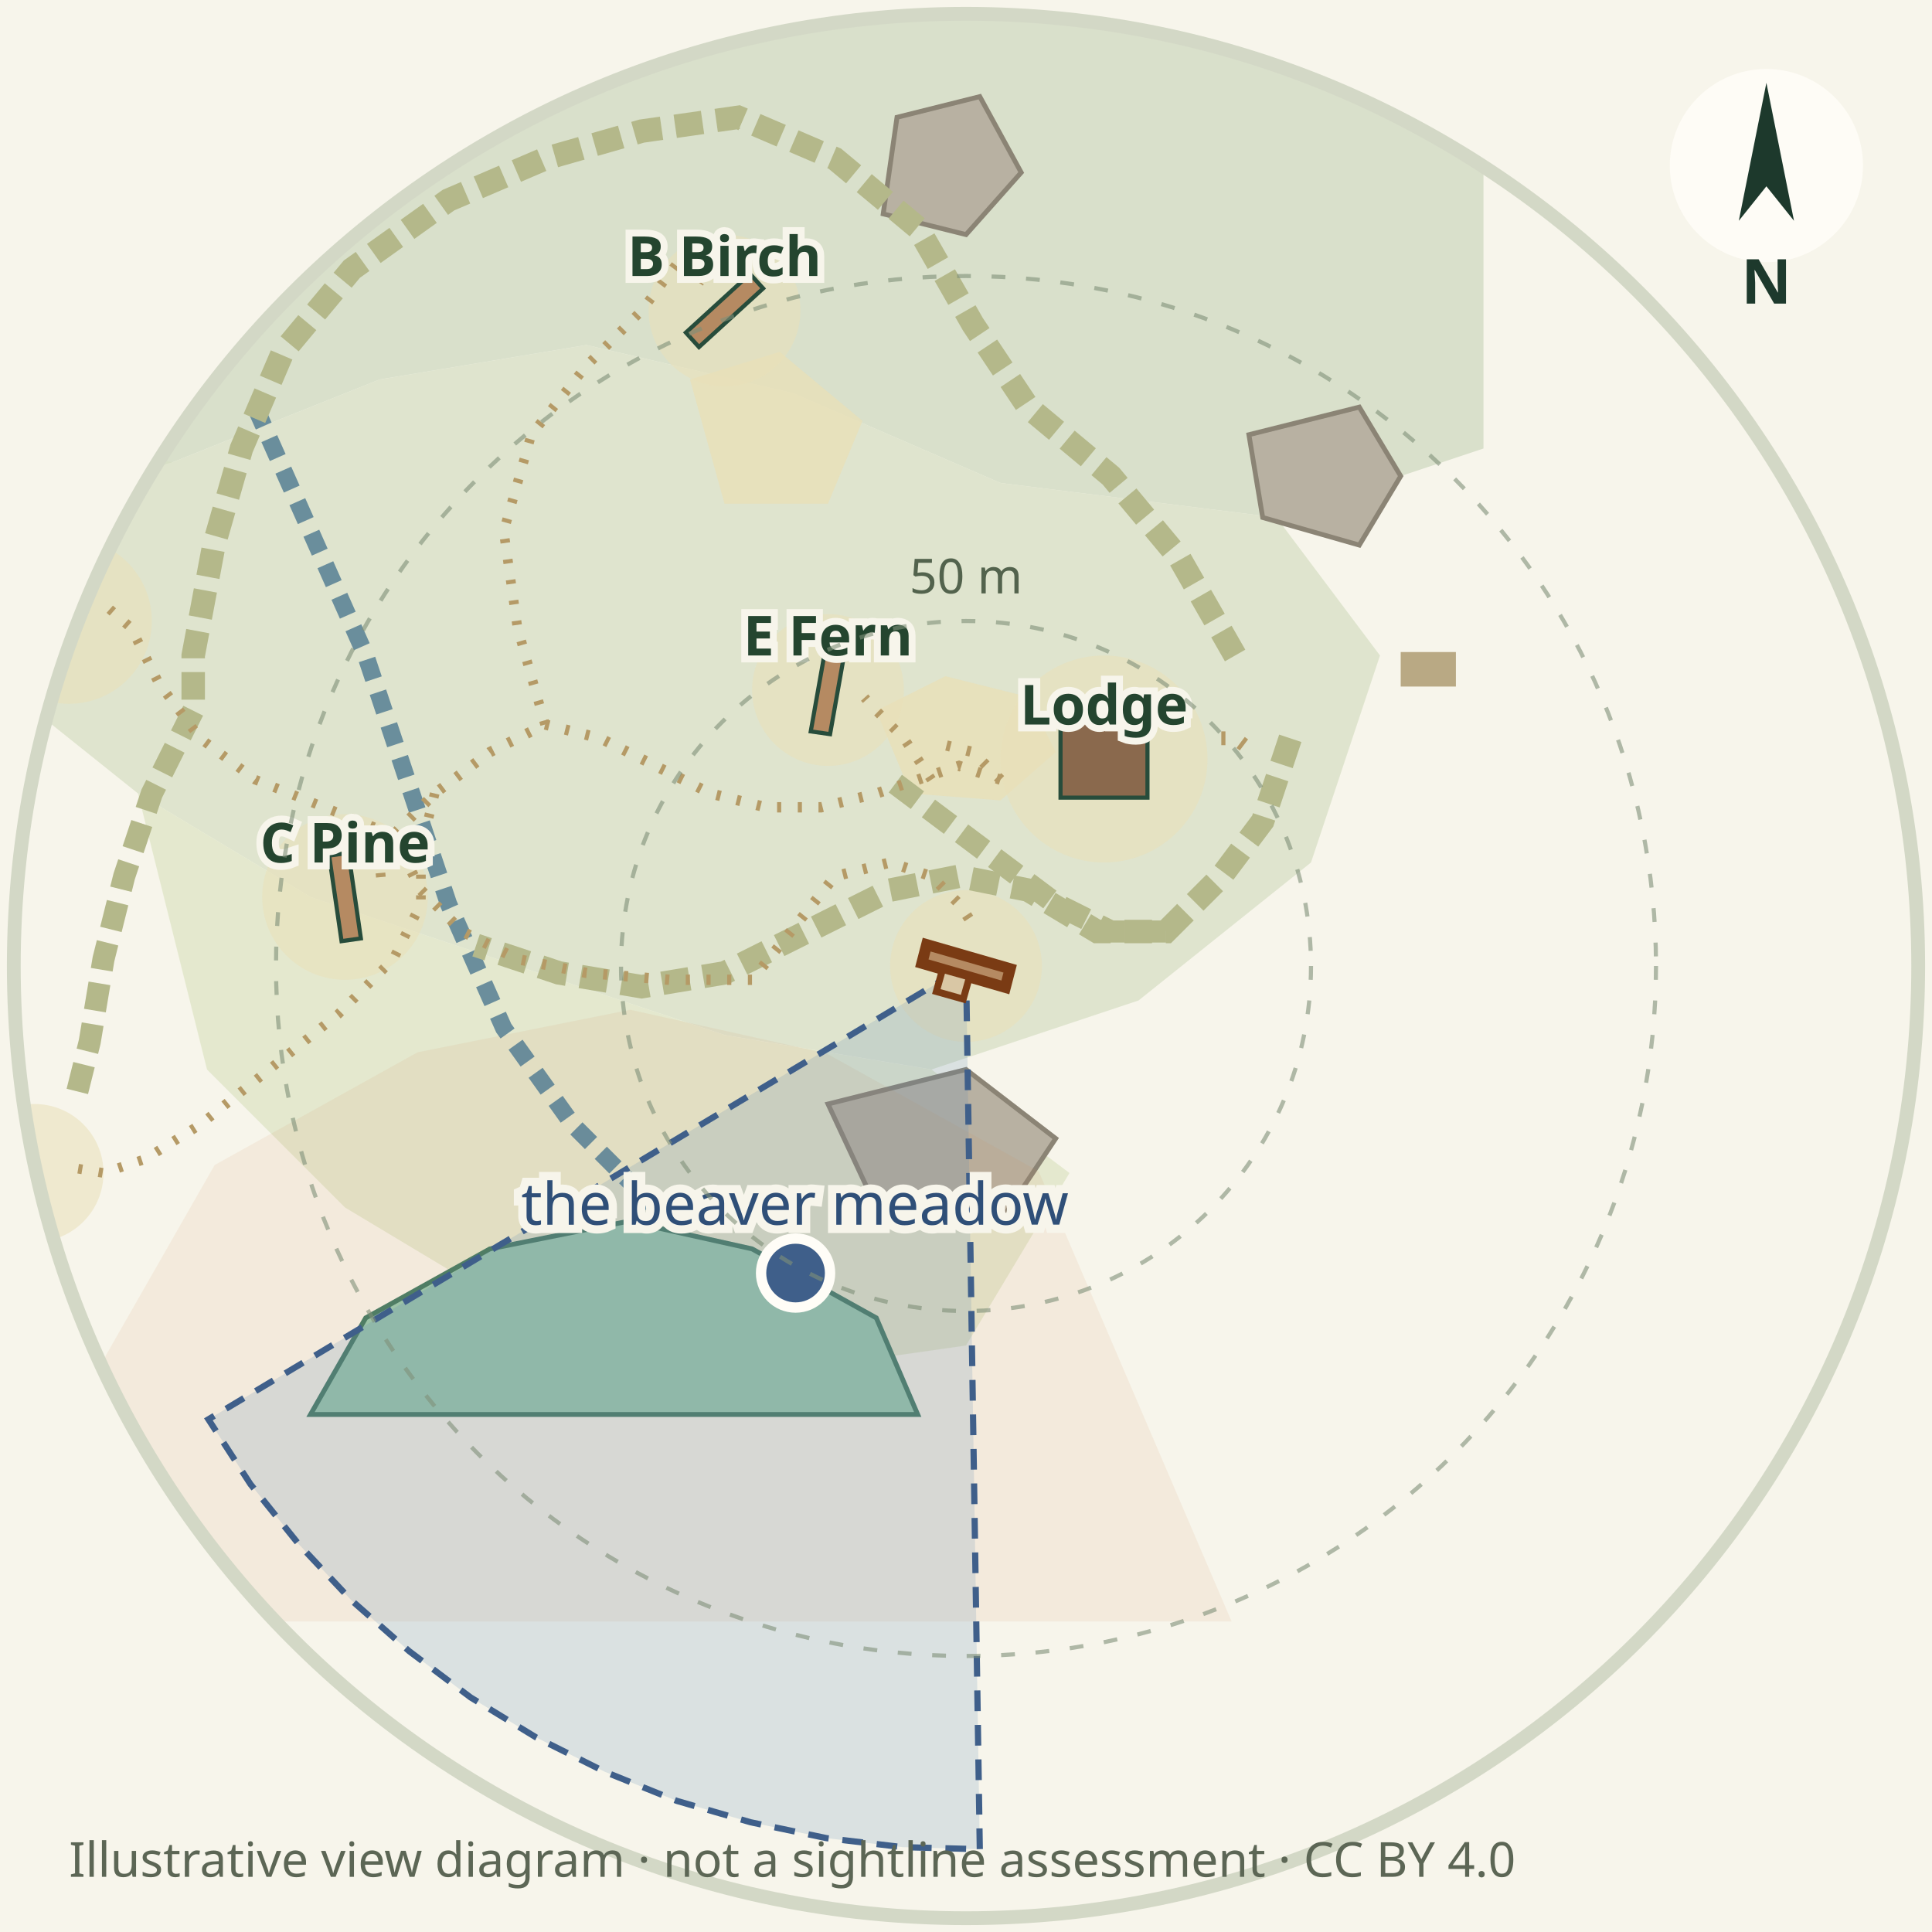
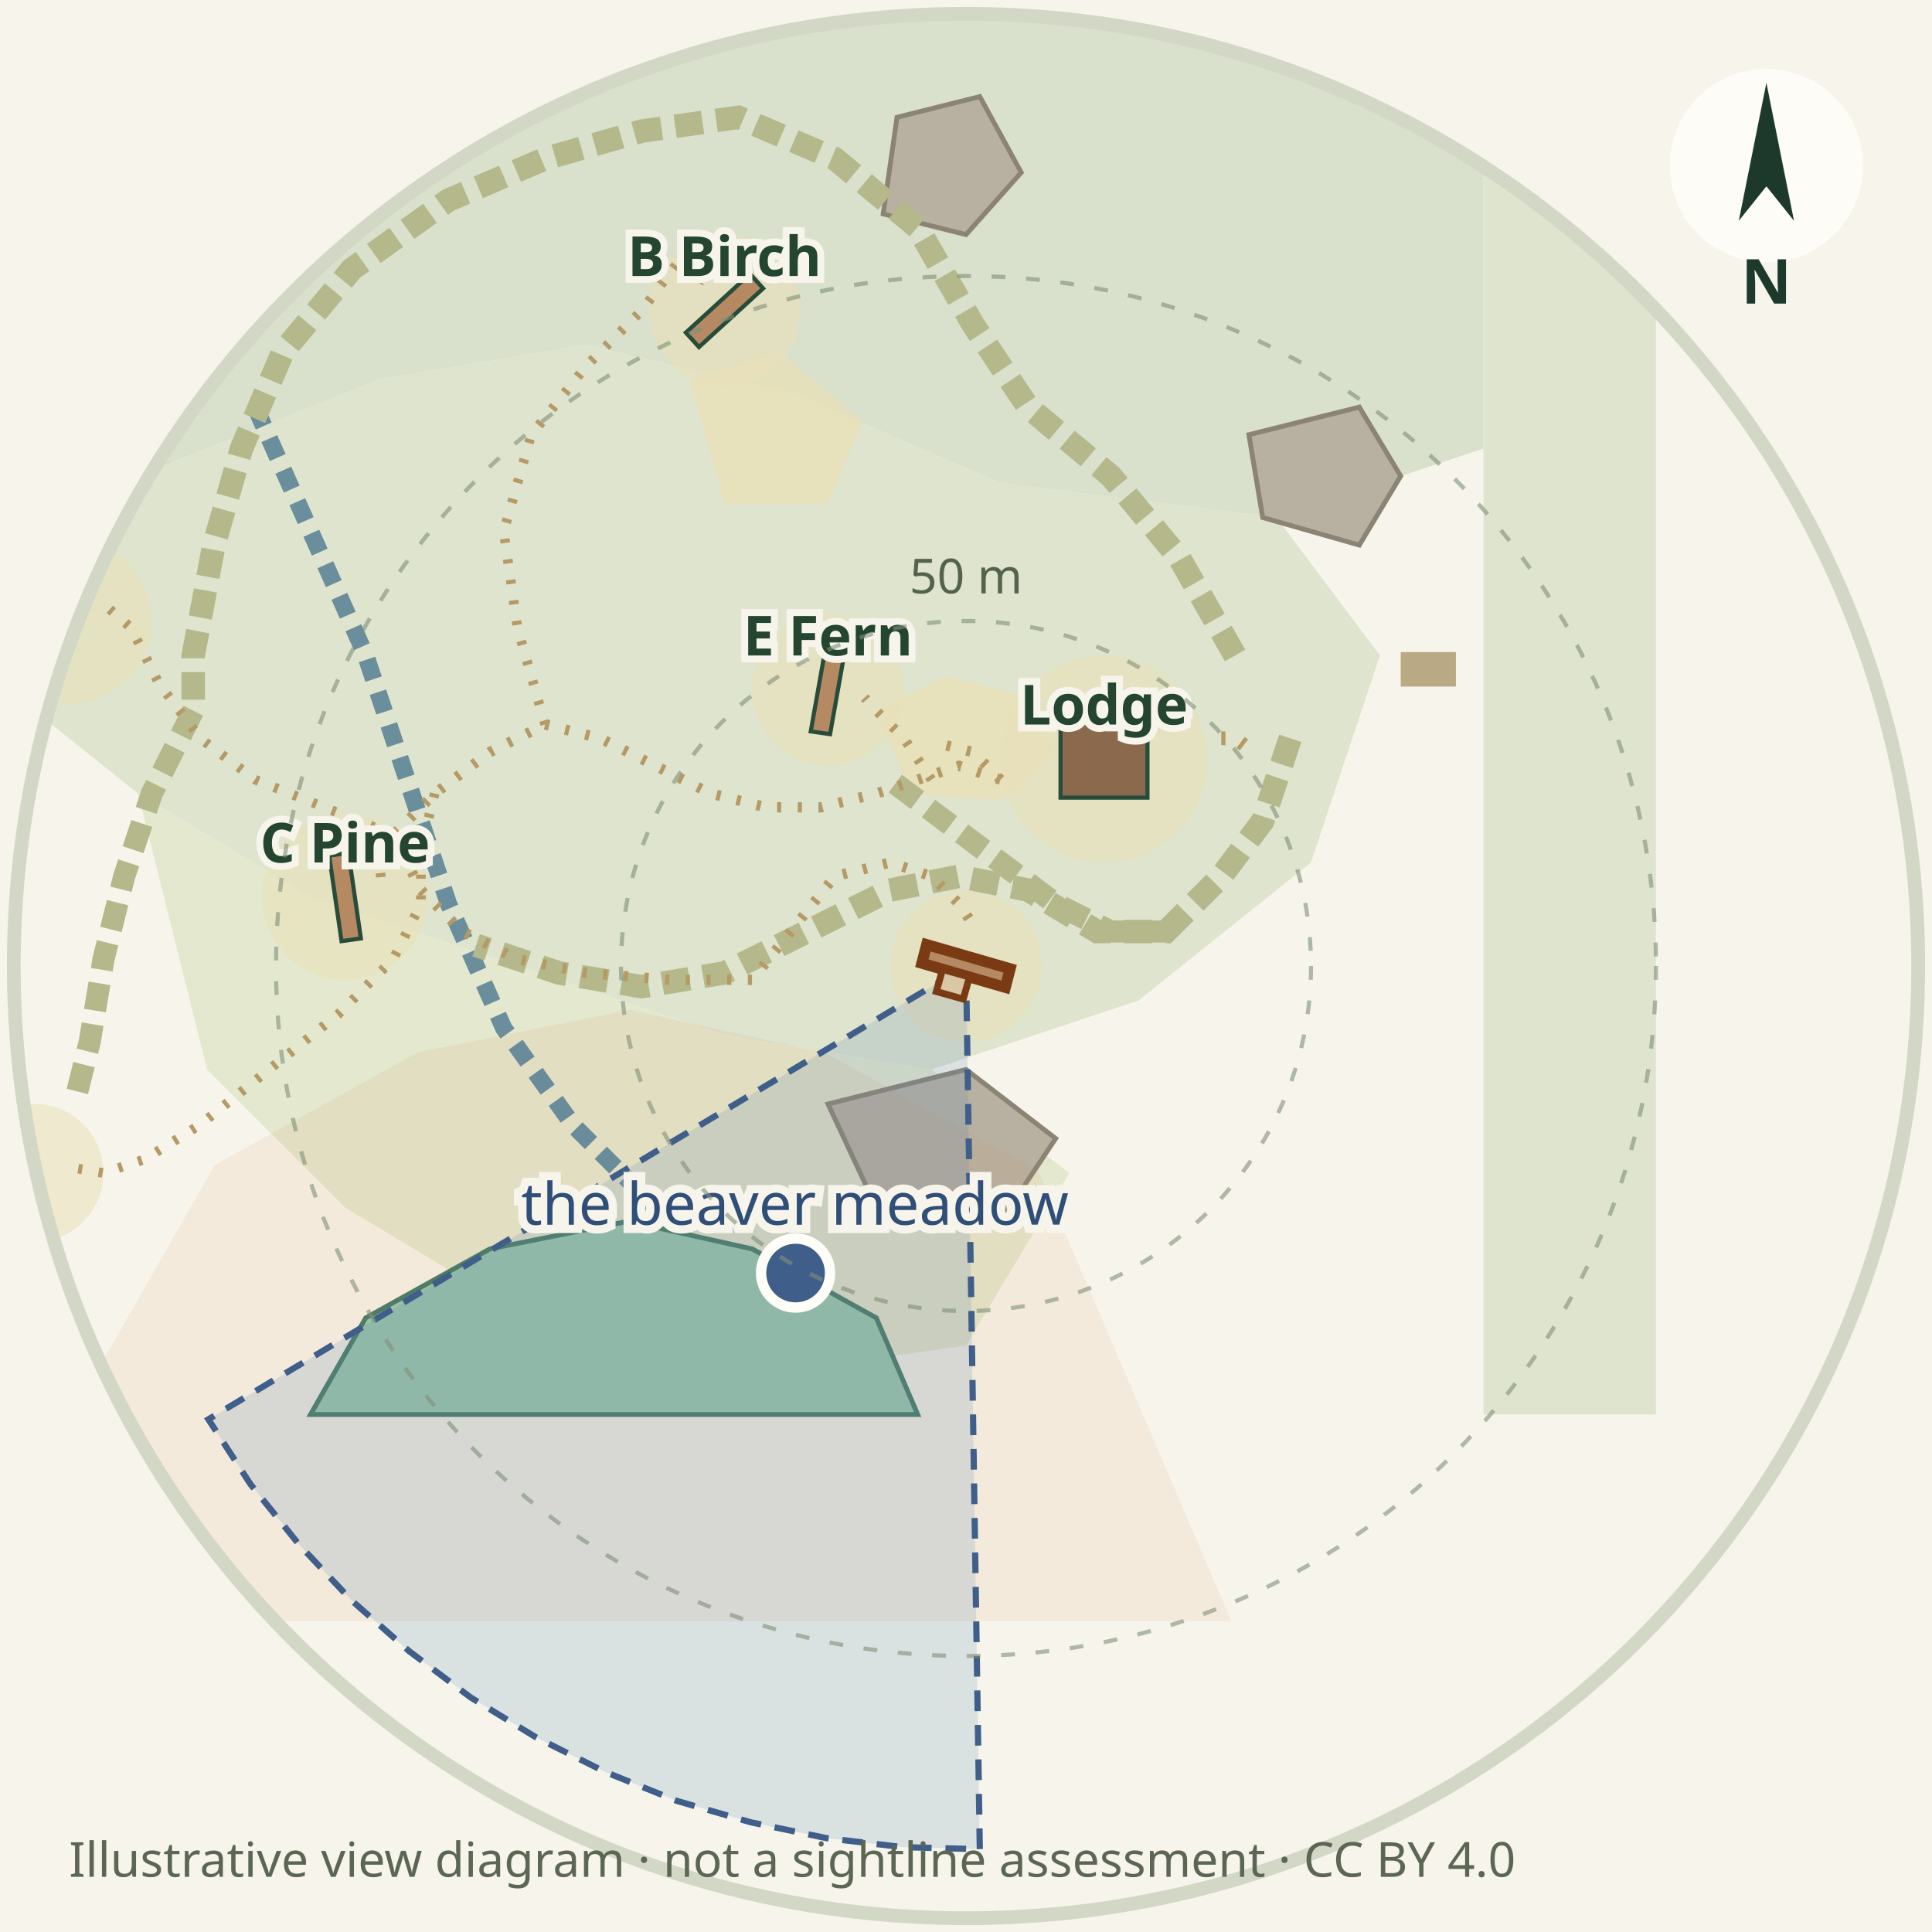
<svg xmlns="http://www.w3.org/2000/svg" viewBox="0 0 280 280" role="img" aria-labelledby="view-d-t view-d-d">
  <defs>
    <clipPath id="view-d-clip">
      <circle cx="140" cy="140" r="138" />
    </clipPath>
  </defs>
  <rect width="280" height="280" fill="#f7f5eb" />
  <g clip-path="url(#view-d-clip)">
    <path d="M-25 -5L215 -5L215 65L185 75L145 70L115 57L85 50L55 55L25 67L-5 75L-25 55Z" fill="#cfd9c0" fill-opacity="0.75" />
    <path d="M-25 55L25 67L55 55L85 50L115 57L145 70L185 75L200 95L190 125L165 145L135 155L105 150L75 140L45 130L20 115L-5 95Z" fill="#d7dfc4" fill-opacity="0.75" />
    <path d="M20 115L45 130L75 140L105 150L135 155L155 170L140 195L105 200L75 190L50 175L30 155Z" fill="#dde4c4" fill-opacity="0.75" />
    <path d="M-68 69L-60 79L-51 89L-47 101L-53 113L-63 123L-68 135L-61 147L-50 157L-45 169L-51 181L-60 191L-62 200L-55 205L-35 205L-30 155L-35 105L-40 75L-45 55L-57 49L-66 57Z" fill="#d7dfc4" fill-opacity="0.75" />
+     <path d="M215 -5L240 -5L240 205L215 205Z" fill="#d7dfc4" fill-opacity="0.75" />
    <path d="M127 103L137 98L149 101L153 109L145 116L132 115Z" fill="#e8dfb8" fill-opacity="0.8" />
    <path d="M100 55L113 51L125 61L120 73L105 73Z" fill="#e8dfb8" fill-opacity="0.8" />
    <circle cx="10" cy="90" r="12" fill="#e8dfb8" fill-opacity="0.55" />
    <circle cx="105" cy="45" r="11" fill="#e8dfb8" fill-opacity="0.55" />
    <circle cx="50" cy="130" r="12" fill="#e8dfb8" fill-opacity="0.55" />
    <circle cx="140" cy="140" r="11" fill="#e8dfb8" fill-opacity="0.55" />
    <circle cx="120" cy="100" r="11" fill="#e8dfb8" fill-opacity="0.55" />
    <circle cx="5" cy="170" r="10" fill="#e8dfb8" fill-opacity="0.55" />
    <circle cx="160" cy="110" r="15" fill="#e8dfb8" fill-opacity="0.55" />
    <path d="M-15 30L5 23L23 31L17 43L-3 45L-17 39Z" fill="#b8b1a2" stroke="#8b8475" stroke-width="0.7" />
    <path d="M181 63L197 59L203 69L197 79L183 75Z" fill="#b8b1a2" stroke="#8b8475" stroke-width="0.7" />
    <path d="M120 160L140 155L153 165L145 177L127 175Z" fill="#b8b1a2" stroke="#8b8475" stroke-width="0.7" />
    <path d="M-43 115L-31 111L-25 121L-31 131L-41 127Z" fill="#b8b1a2" stroke="#8b8475" stroke-width="0.7" />
    <path d="M130 17L142 14L148 25L140 34L128 31Z" fill="#b8b1a2" stroke="#8b8475" stroke-width="0.7" />
    <path d="M-39 -5L-47 7L-54 15L-57 27L-51 37L-57 49L-66 57L-68 69L-60 79L-51 89L-47 101L-53 113L-63 123L-68 135L-61 147L-50 157L-45 169L-51 181L-60 191L-62 200L-55 205" fill="none" stroke="#c98b58" stroke-width="60" stroke-opacity="0.1" />
    <path d="M45 205L53 191L71 181L91 177L109 181L127 191L133 205Z" fill="none" stroke="#c98b58" stroke-width="60" stroke-opacity="0.1" />
    <path d="M37 59L45 77L53 95L59 113L65 131L73 149L83 163L95 175" fill="none" stroke="#4d7890" stroke-width="2.5" stroke-dasharray="3 2" stroke-opacity="0.8" />
    <path d="M17 55L5 67L-7 81L-17 95L-25 109L-31 121L-41 125L-49 127" fill="none" stroke="#4d7890" stroke-width="2" stroke-dasharray="3 2" stroke-opacity="0.8" />
    <path d="M-39 -5L-47 7L-54 15L-57 27L-51 37L-57 49L-66 57L-68 69L-60 79L-51 89L-47 101L-53 113L-63 123L-68 135L-61 147L-50 157L-45 169L-51 181L-60 191L-62 200L-55 205L-115 205L-115 -5Z" fill="#8ebdcc" />
    <path d="M45 205L53 191L71 181L91 177L109 181L127 191L133 205Z" fill="#9cc3a7" stroke="#4f7d64" stroke-width="0.7" />
    <path d="M211 97L203 97" fill="none" stroke="#b9a984" stroke-width="5" stroke-dasharray="" />
    <path d="M179 95L171 81L161 69L149 59L141 47L133 33L121 23L107 17L93 19L79 23L65 29L51 39L41 51L35 65L31 79L28 95L28 103" fill="none" stroke="#b4b88a" stroke-width="3.4" stroke-dasharray="4 2" />
    <path d="M28 103L22 115L18 127L15 139L13 151L11 159" fill="none" stroke="#b4b88a" stroke-width="3.2" stroke-dasharray="4 2" />
    <path d="M187 107L183 119L177 127L169 135L159 135L149 129L139 127L129 129L117 135L105 141L93 143L81 141L69 137" fill="none" stroke="#b4b88a" stroke-width="3.4" stroke-dasharray="4 2" />
    <path d="M169 135L161 135L153 131L145 125L137 119L129 113" fill="none" stroke="#b4b88a" stroke-width="3.2" stroke-dasharray="4 2" />
    <path d="M177 107L179 107L181 108.5" fill="none" stroke="#b59a66" stroke-width="2" stroke-dasharray="0.6 2.4" />
    <path d="M145 113L141 109L137 108" fill="none" stroke="#b59a66" stroke-width="1.5" stroke-dasharray="0.6 2.4" />
    <path d="M145 113L139 111L133 113L127 115L119 117L111 117L103 115L95 111L87 107L79 105L71 109L63 115L57 121" fill="none" stroke="#b59a66" stroke-width="1.5" stroke-dasharray="0.6 2.4" />
    <path d="M79 105L75 91L73 77L77 63L85 53L93 45L99 37L104 37L101.3 41" fill="none" stroke="#b59a66" stroke-width="1.4" stroke-dasharray="0.6 2.4" />
    <path d="M57 121L47 117L37 113L29 107L23 99L19 91L15 87.5" fill="none" stroke="#b59a66" stroke-width="1.4" stroke-dasharray="0.6 2.4" />
    <path d="M57 121L55 125L55.4 129.3" fill="none" stroke="#b59a66" stroke-width="1.4" stroke-dasharray="0.6 2.4" />
    <path d="M57 121L61 129L67 135L75 139L85 141L97 142L109 142L121 127L129 125L135 127L139 131L141.6 134.9" fill="none" stroke="#b59a66" stroke-width="1.5" stroke-dasharray="0.6 2.4" />
    <path d="M135 113L131 107L127 103L125.3 101.1" fill="none" stroke="#b59a66" stroke-width="1.4" stroke-dasharray="0.6 2.4" />
    <path d="M63 115L61 123L61 131L57 139L49 147L39 155L29 163L21 168L15 170L10.3 169.2" fill="none" stroke="#b59a66" stroke-width="1.4" stroke-dasharray="0.6 2.4" />
    <path d="M140 140L142 268L130.8 267.7L119.8 266.4L108.8 264.1L98.1 261L87.7 256.8L77.7 251.8L68.2 246L59.3 239.3L50.9 231.9L43.3 223.8L36.3 215.1L30.2 205.7Z" fill="#5b86b4" fill-opacity="0.18" stroke="#3f5f8a" stroke-width="0.9" stroke-dasharray="3 2" />
    <path d="M99.4 48.2L108.7 39.7L110.6 41.8L101.3 50.3Z" fill="#b58a62" stroke="#274c3b" stroke-width="0.6" />
    <text x="105" y="40" font-family="system-ui, sans-serif" font-size="8" font-weight="700" fill="#24452f" stroke="#f7f5eb" stroke-width="2" paint-order="stroke" text-anchor="middle">B Birch</text>
    <path d="M50.5 123.6L52.3 136L49.5 136.4L47.7 124Z" fill="#b58a62" stroke="#274c3b" stroke-width="0.6" />
    <text x="50" y="125" font-family="system-ui, sans-serif" font-size="8" font-weight="700" fill="#24452f" stroke="#f7f5eb" stroke-width="2" paint-order="stroke" text-anchor="middle">C Pine</text>
    <path d="M122.5 94L120.3 106.4L117.5 106L119.7 93.6Z" fill="#b58a62" stroke="#274c3b" stroke-width="0.6" />
    <text x="120" y="95" font-family="system-ui, sans-serif" font-size="8" font-weight="700" fill="#24452f" stroke="#f7f5eb" stroke-width="2" paint-order="stroke" text-anchor="middle">E Fern</text>
    <path d="M153.7 104.4L166.3 104.4L166.3 115.6L153.7 115.6Z" fill="#8a694d" stroke="#274c3b" stroke-width="0.6" />
    <text x="160" y="105" font-family="system-ui, sans-serif" font-size="8" font-weight="700" fill="#24452f" stroke="#f7f5eb" stroke-width="2" paint-order="stroke" text-anchor="middle">Lodge</text>
    <path d="M134.3 136.9L146.4 140.4L145.7 143.1L133.6 139.6Z" fill="#b58a62" stroke="#7a3b14" stroke-width="1.6" />
    <path d="M136.6 140.5L140.5 141.6L139.6 144.8L135.7 143.7Z" fill="#d9c7a5" stroke="#7a3b14" stroke-width="1" />
    <circle cx="115.3" cy="184.5" r="5" fill="#3f5f8a" stroke="#fffdf7" stroke-width="1.5" />
    <text x="115.2" y="177.5" font-family="system-ui, sans-serif" font-size="8.5" fill="#2f4f78" stroke="#f7f5eb" stroke-width="2.4" paint-order="stroke" text-anchor="middle">the beaver meadow</text>
    <circle cx="140" cy="140" r="50" fill="none" stroke="#7f8f78" stroke-width="0.6" stroke-dasharray="2 3" stroke-opacity="0.6" />
    <circle cx="140" cy="140" r="100" fill="none" stroke="#7f8f78" stroke-width="0.6" stroke-dasharray="2 3" stroke-opacity="0.6" />
    <text x="140" y="86" text-anchor="middle" font-family="system-ui, sans-serif" font-size="7" fill="#53634d">50 m</text>
  </g>
  <circle cx="140" cy="140" r="138" fill="none" stroke="#d3d8c6" stroke-width="2" />
  <g aria-hidden="true">
    <circle cx="256" cy="24" r="14" fill="#fffdf7" fill-opacity="0.9" />
    <path d="M256 12l4 20l-4 -5l-4 5z" fill="#1d392c" />
    <text x="256" y="44" font-family="system-ui, sans-serif" font-size="9" font-weight="700" text-anchor="middle" fill="#1d392c">N</text>
  </g>
  <text x="10" y="272" font-family="system-ui, sans-serif" font-size="7" fill="#5c6655">Illustrative view diagram · not a sightline assessment · CC BY 4.0</text>
</svg>
